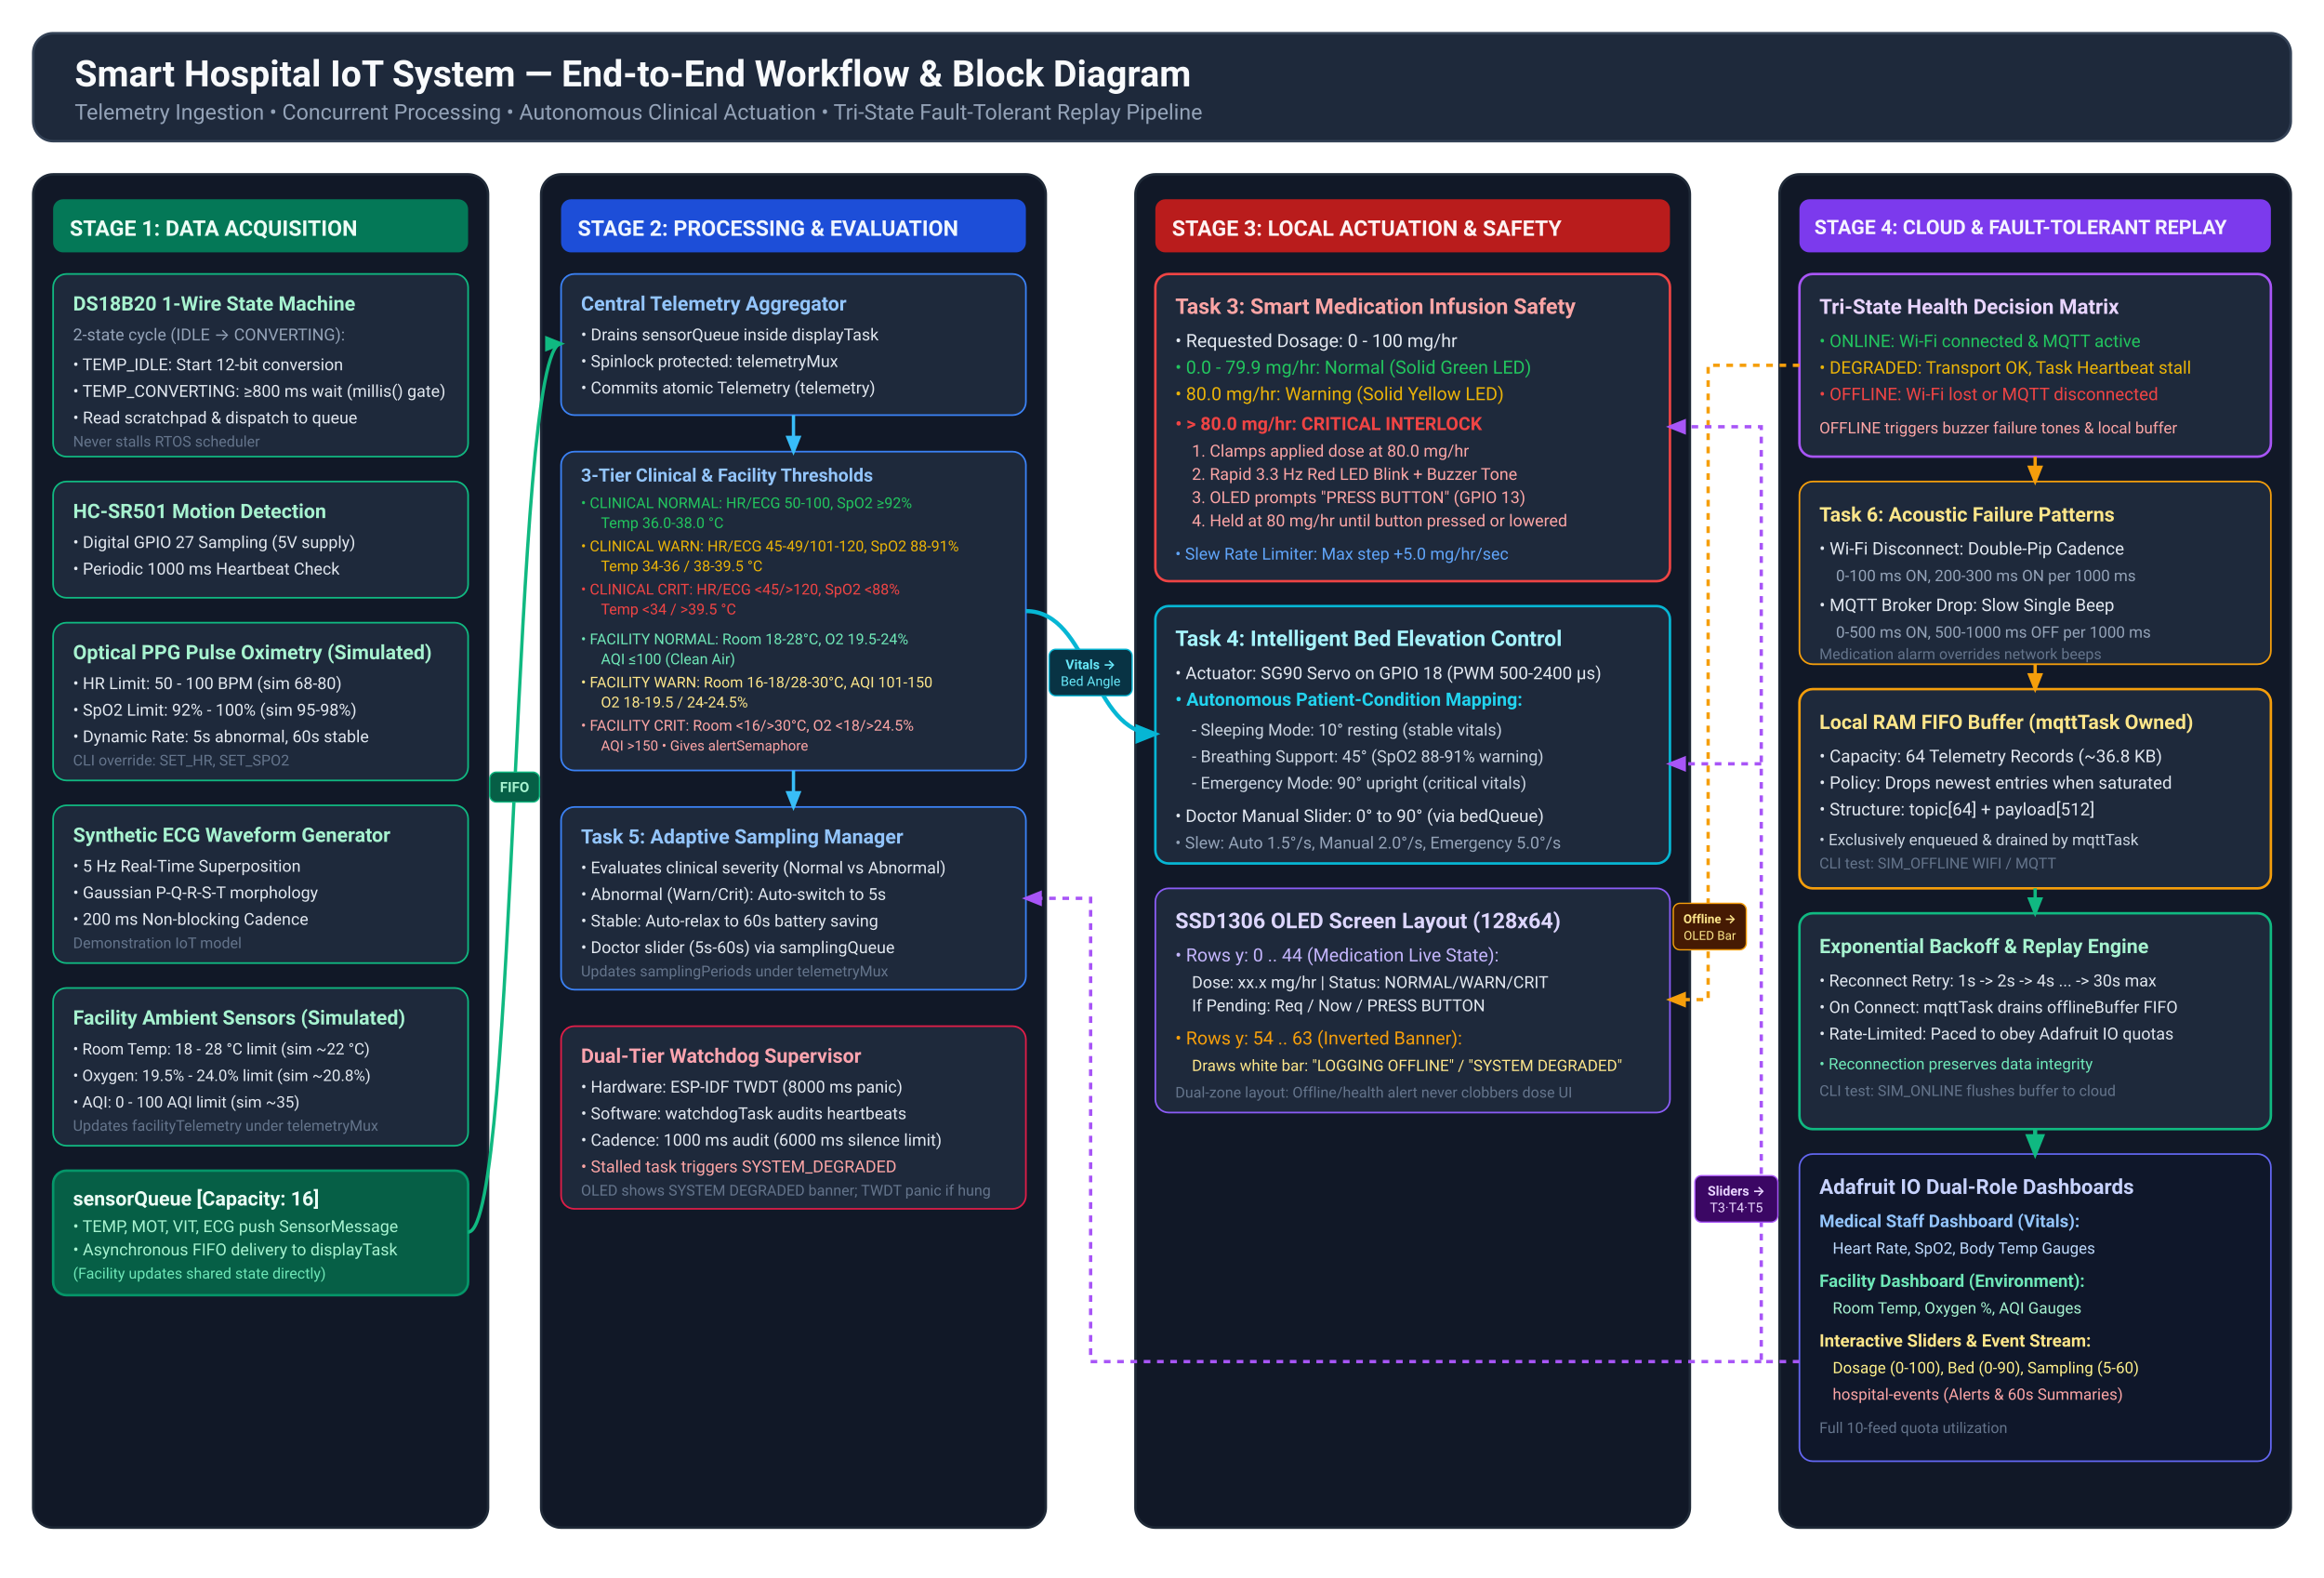
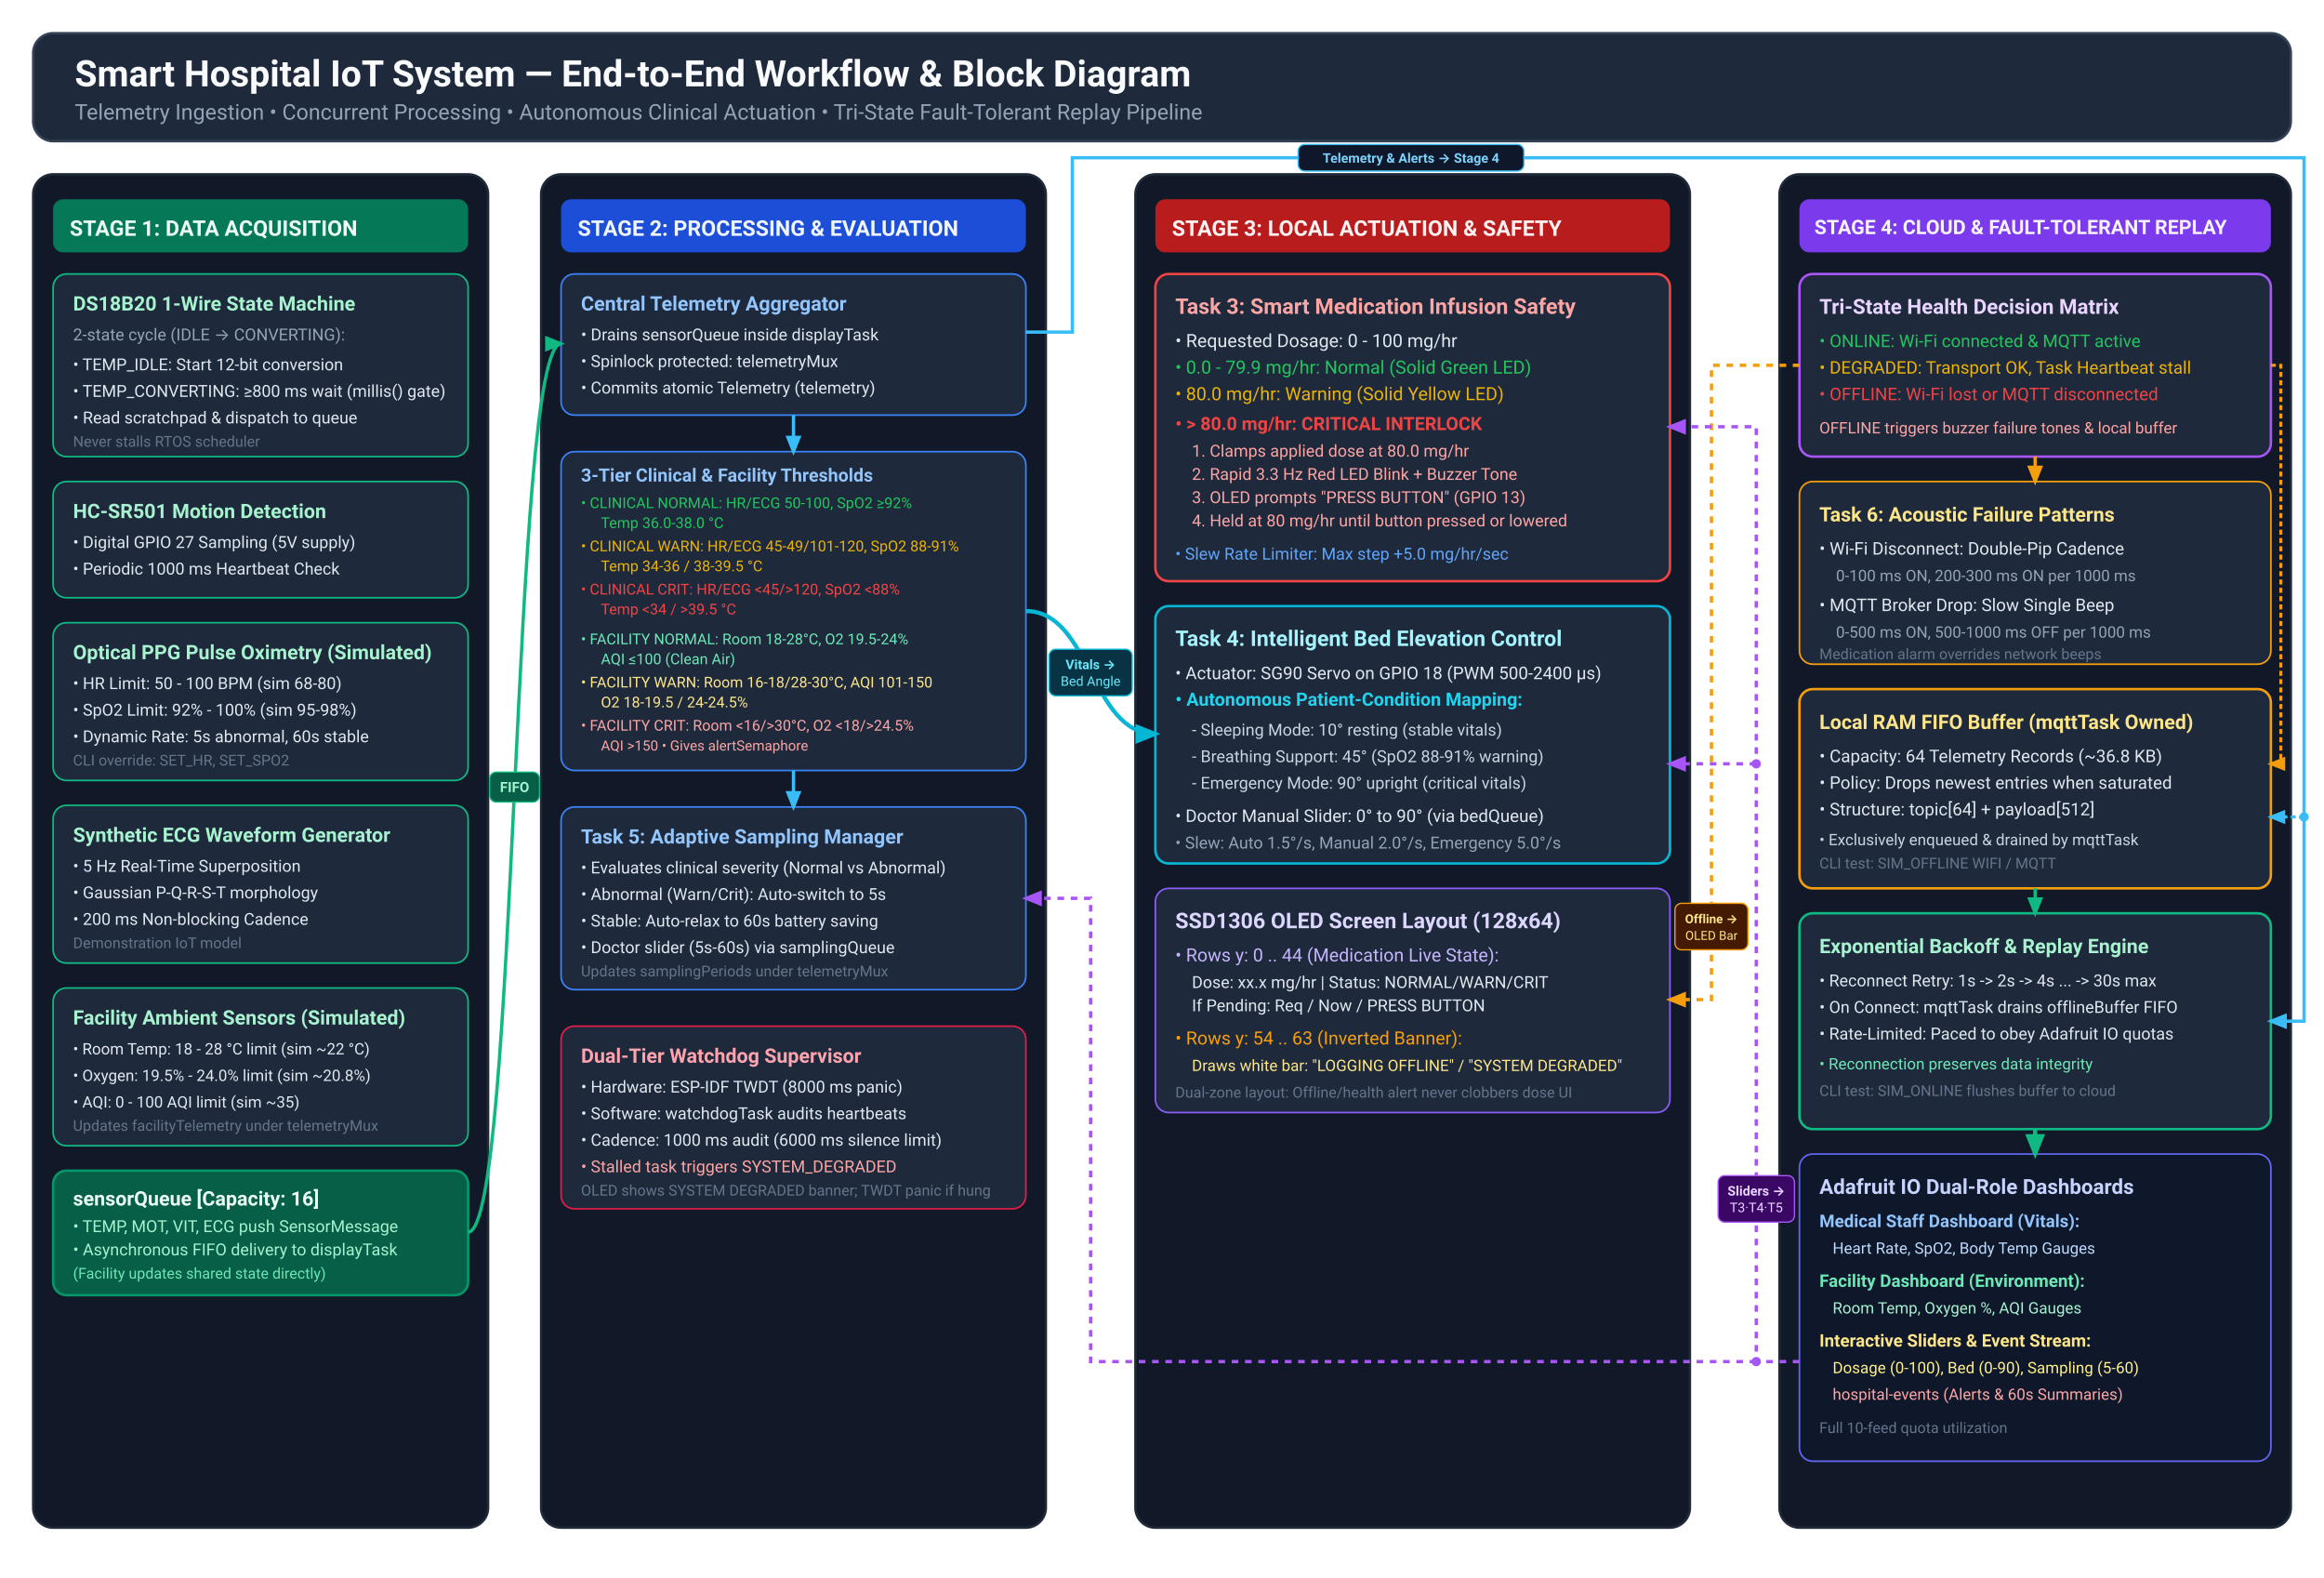
<svg xmlns="http://www.w3.org/2000/svg" viewBox="0 0 1400 950" width="1400" height="950" style="background:#0b1120; font-family:'Segoe UI', -apple-system, BlinkMacSystemFont, Roboto, sans-serif;">
  <defs>
    <linearGradient id="boxGrad1" x1="0%" y1="0%" x2="100%" y2="100%">
      <stop offset="0%" stop-color="#1e293b" />
      <stop offset="100%" stop-color="#0f172a" />
    </linearGradient>
    <linearGradient id="headerGrad" x1="0%" y1="0%" x2="100%" y2="0%">
      <stop offset="0%" stop-color="#1e3a8a" />
      <stop offset="100%" stop-color="#0f172a" />
    </linearGradient>
    <marker id="wfArrowBlue" viewBox="0 0 10 10" refX="8" refY="5" markerWidth="6" markerHeight="6" orient="auto-start-reverse">
      <path d="M 0 1 L 10 5 L 0 9 z" fill="#38bdf8" />
    </marker>
    <marker id="wfArrowGreen" viewBox="0 0 10 10" refX="8" refY="5" markerWidth="6" markerHeight="6" orient="auto-start-reverse">
      <path d="M 0 1 L 10 5 L 0 9 z" fill="#10b981" />
    </marker>
    <marker id="wfArrowAmber" viewBox="0 0 10 10" refX="8" refY="5" markerWidth="6" markerHeight="6" orient="auto-start-reverse">
      <path d="M 0 1 L 10 5 L 0 9 z" fill="#f59e0b" />
    </marker>
    <marker id="wfArrowCyan" viewBox="0 0 10 10" refX="8" refY="5" markerWidth="6" markerHeight="6" orient="auto-start-reverse">
      <path d="M 0 1 L 10 5 L 0 9 z" fill="#06b6d4" />
    </marker>
    <marker id="wfArrowPurple" viewBox="0 0 10 10" refX="8" refY="5" markerWidth="6" markerHeight="6" orient="auto-start-reverse">
      <path d="M 0 1 L 10 5 L 0 9 z" fill="#a855f7" />
    </marker>
  </defs>
  <rect x="20" y="20" width="1360" height="65" rx="12" fill="#1e293b" stroke="#334155" stroke-width="1.5" />
  <text x="45" y="52" fill="#f8fafc" font-size="22" font-weight="bold">Smart Hospital IoT System — End-to-End Workflow &amp; Block Diagram</text>
  <text x="45" y="72" fill="#94a3b8" font-size="13">Telemetry Ingestion • Concurrent Processing • Autonomous Clinical Actuation • Tri-State Fault-Tolerant Replay Pipeline</text>
  <rect x="20" y="105" width="274" height="815" rx="12" fill="#111827" stroke="#1f2937" stroke-width="1.5" />
  <rect x="32" y="120" width="250" height="32" rx="6" fill="#047857" />
  <text x="42" y="142" fill="#ecfdf5" font-size="13" font-weight="bold">STAGE 1: DATA ACQUISITION</text>
  <g transform="translate(32, 165)">
    <rect x="0" y="0" width="250" height="110" rx="8" fill="#1e293b" stroke="#10b981" stroke-width="1" />
    <text x="12" y="22" fill="#a7f3d0" font-size="12" font-weight="bold">DS18B20 1-Wire State Machine</text>
    <text x="12" y="40" fill="#94a3b8" font-size="10">2-state cycle (IDLE → CONVERTING):</text>
    <text x="12" y="58" fill="#e2e8f0" font-size="10">• TEMP_IDLE: Start 12-bit conversion</text>
    <text x="12" y="74" fill="#e2e8f0" font-size="10">• TEMP_CONVERTING: ≥800 ms wait (millis() gate)</text>
    <text x="12" y="90" fill="#e2e8f0" font-size="10">• Read scratchpad &amp; dispatch to queue</text>
    <text x="12" y="104" fill="#64748b" font-size="9">Never stalls RTOS scheduler</text>
    <rect x="0" y="125" width="250" height="70" rx="8" fill="#1e293b" stroke="#10b981" stroke-width="1" />
    <text x="12" y="147" fill="#a7f3d0" font-size="12" font-weight="bold">HC-SR501 Motion Detection</text>
    <text x="12" y="165" fill="#e2e8f0" font-size="10">• Digital GPIO 27 Sampling (5V supply)</text>
    <text x="12" y="181" fill="#e2e8f0" font-size="10">• Periodic 1000 ms Heartbeat Check</text>
    <rect x="0" y="210" width="250" height="95" rx="8" fill="#1e293b" stroke="#10b981" stroke-width="1" />
    <text x="12" y="232" fill="#a7f3d0" font-size="12" font-weight="bold">Optical PPG Pulse Oximetry (Simulated)</text>
    <text x="12" y="250" fill="#e2e8f0" font-size="10">• HR Limit: 50 - 100 BPM (sim 68-80)</text>
    <text x="12" y="266" fill="#e2e8f0" font-size="10">• SpO2 Limit: 92% - 100% (sim 95-98%)</text>
    <text x="12" y="282" fill="#e2e8f0" font-size="10">• Dynamic Rate: 5s abnormal, 60s stable</text>
    <text x="12" y="296" fill="#64748b" font-size="9">CLI override: SET_HR, SET_SPO2</text>
    <rect x="0" y="320" width="250" height="95" rx="8" fill="#1e293b" stroke="#10b981" stroke-width="1" />
    <text x="12" y="342" fill="#a7f3d0" font-size="12" font-weight="bold">Synthetic ECG Waveform Generator</text>
    <text x="12" y="360" fill="#e2e8f0" font-size="10">• 5 Hz Real-Time Superposition</text>
    <text x="12" y="376" fill="#e2e8f0" font-size="10">• Gaussian P-Q-R-S-T morphology</text>
    <text x="12" y="392" fill="#e2e8f0" font-size="10">• 200 ms Non-blocking Cadence</text>
    <text x="12" y="406" fill="#64748b" font-size="9">Demonstration IoT model</text>
    <rect x="0" y="430" width="250" height="95" rx="8" fill="#1e293b" stroke="#10b981" stroke-width="1" />
    <text x="12" y="452" fill="#a7f3d0" font-size="12" font-weight="bold">Facility Ambient Sensors (Simulated)</text>
    <text x="12" y="470" fill="#e2e8f0" font-size="9.5">• Room Temp: 18 - 28 °C limit (sim ~22 °C)</text>
    <text x="12" y="486" fill="#e2e8f0" font-size="9.5">• Oxygen: 19.5% - 24.0% limit (sim ~20.8%)</text>
    <text x="12" y="502" fill="#e2e8f0" font-size="9.5">• AQI: 0 - 100 AQI limit (sim ~35)</text>
    <text x="12" y="516" fill="#64748b" font-size="9">Updates facilityTelemetry under telemetryMux</text>
    <rect x="0" y="540" width="250" height="75" rx="8" fill="#065f46" stroke="#059669" stroke-width="1.5" />
    <text x="12" y="561" fill="#ecfdf5" font-size="12" font-weight="bold">sensorQueue [Capacity: 16]</text>
    <text x="12" y="577" fill="#a7f3d0" font-size="10">• TEMP, MOT, VIT, ECG push SensorMessage</text>
    <text x="12" y="591" fill="#a7f3d0" font-size="10">• Asynchronous FIFO delivery to displayTask</text>
    <text x="12" y="605" fill="#6ee7b7" font-size="9">(Facility updates shared state directly)</text>
  </g>
  <rect x="326" y="105" width="304" height="815" rx="12" fill="#111827" stroke="#1f2937" stroke-width="1.5" />
  <rect x="338" y="120" width="280" height="32" rx="6" fill="#1d4ed8" />
  <text x="348" y="142" fill="#eff6ff" font-size="13" font-weight="bold">STAGE 2: PROCESSING &amp; EVALUATION</text>
  <g transform="translate(338, 165)">
    <rect x="0" y="0" width="280" height="85" rx="8" fill="#1e293b" stroke="#3b82f6" stroke-width="1" />
    <text x="12" y="22" fill="#93c5fd" font-size="12" font-weight="bold">Central Telemetry Aggregator</text>
    <text x="12" y="40" fill="#e2e8f0" font-size="10">• Drains sensorQueue inside displayTask</text>
    <text x="12" y="56" fill="#e2e8f0" font-size="10">• Spinlock protected: telemetryMux</text>
    <text x="12" y="72" fill="#e2e8f0" font-size="10">• Commits atomic Telemetry (telemetry)</text>
    <rect x="0" y="107" width="280" height="192" rx="8" fill="#1e293b" stroke="#3b82f6" stroke-width="1" />
    <text x="12" y="125" fill="#93c5fd" font-size="11" font-weight="bold">3-Tier Clinical &amp; Facility Thresholds</text>
    <text x="12" y="141" fill="#22c55e" font-size="9">• CLINICAL NORMAL: HR/ECG 50-100, SpO2 ≥92%</text>
    <text x="24" y="153" fill="#22c55e" font-size="9">Temp 36.0-38.0 °C</text>
    <text x="12" y="167" fill="#eab308" font-size="9">• CLINICAL WARN: HR/ECG 45-49/101-120, SpO2 88-91%</text>
    <text x="24" y="179" fill="#eab308" font-size="9">Temp 34-36 / 38-39.5 °C</text>
    <text x="12" y="193" fill="#ef4444" font-size="9">• CLINICAL CRIT: HR/ECG &lt;45/&gt;120, SpO2 &lt;88%</text>
    <text x="24" y="205" fill="#ef4444" font-size="9">Temp &lt;34 / &gt;39.5 °C</text>
    <text x="12" y="223" fill="#6ee7b7" font-size="9">• FACILITY NORMAL: Room 18-28°C, O2 19.5-24%</text>
    <text x="24" y="235" fill="#6ee7b7" font-size="9">AQI ≤100 (Clean Air)</text>
    <text x="12" y="249" fill="#fde68a" font-size="9">• FACILITY WARN: Room 16-18/28-30°C, AQI 101-150</text>
    <text x="24" y="261" fill="#fde68a" font-size="9">O2 18-19.5 / 24-24.5%</text>
    <text x="12" y="275" fill="#fca5a5" font-size="9">• FACILITY CRIT: Room &lt;16/&gt;30°C, O2 &lt;18/&gt;24.5%</text>
    <text x="24" y="287" fill="#fca5a5" font-size="8.5">AQI &gt;150 • Gives alertSemaphore</text>
    <rect x="0" y="321" width="280" height="110" rx="8" fill="#1e293b" stroke="#3b82f6" stroke-width="1" />
    <text x="12" y="343" fill="#93c5fd" font-size="12" font-weight="bold">Task 5: Adaptive Sampling Manager</text>
    <text x="12" y="361" fill="#e2e8f0" font-size="10">• Evaluates clinical severity (Normal vs Abnormal)</text>
    <text x="12" y="377" fill="#e2e8f0" font-size="10">• Abnormal (Warn/Crit): Auto-switch to 5s</text>
    <text x="12" y="393" fill="#e2e8f0" font-size="10">• Stable: Auto-relax to 60s battery saving</text>
    <text x="12" y="409" fill="#e2e8f0" font-size="10">• Doctor slider (5s-60s) via samplingQueue</text>
    <text x="12" y="423" fill="#64748b" font-size="9">Updates samplingPeriods under telemetryMux</text>
    <rect x="0" y="453" width="280" height="110" rx="8" fill="#1e293b" stroke="#e11d48" stroke-width="1" />
    <text x="12" y="475" fill="#fda4af" font-size="12" font-weight="bold">Dual-Tier Watchdog Supervisor</text>
    <text x="12" y="493" fill="#e2e8f0" font-size="10">• Hardware: ESP-IDF TWDT (8000 ms panic)</text>
    <text x="12" y="509" fill="#e2e8f0" font-size="10">• Software: watchdogTask audits heartbeats</text>
    <text x="12" y="525" fill="#e2e8f0" font-size="10">• Cadence: 1000 ms audit (6000 ms silence limit)</text>
    <text x="12" y="541" fill="#fca5a5" font-size="10">• Stalled task triggers SYSTEM_DEGRADED</text>
    <text x="12" y="555" fill="#64748b" font-size="9">OLED shows SYSTEM DEGRADED banner; TWDT panic if hung</text>
  </g>
  <rect x="684" y="105" width="334" height="815" rx="12" fill="#111827" stroke="#1f2937" stroke-width="1.5" />
  <rect x="696" y="120" width="310" height="32" rx="6" fill="#b91c1c" />
  <text x="706" y="142" fill="#fef2f2" font-size="13" font-weight="bold">STAGE 3: LOCAL ACTUATION &amp; SAFETY</text>
  <g transform="translate(696, 165)">
    <rect x="0" y="0" width="310" height="185" rx="8" fill="#1e293b" stroke="#ef4444" stroke-width="1.5" />
    <text x="12" y="24" fill="#fca5a5" font-size="13" font-weight="bold">Task 3: Smart Medication Infusion Safety</text>
    <text x="12" y="44" fill="#e2e8f0" font-size="11">• Requested Dosage: 0 - 100 mg/hr</text>
    <text x="12" y="60" fill="#22c55e" font-size="11">• 0.0 - 79.9 mg/hr: Normal (Solid Green LED)</text>
    <text x="12" y="76" fill="#eab308" font-size="11">• 80.0 mg/hr: Warning (Solid Yellow LED)</text>
    <text x="12" y="94" fill="#ef4444" font-size="11" font-weight="bold">• &gt; 80.0 mg/hr: CRITICAL INTERLOCK</text>
    <text x="22" y="110" fill="#fca5a5" font-size="10">1. Clamps applied dose at 80.0 mg/hr</text>
    <text x="22" y="124" fill="#fca5a5" font-size="10">2. Rapid 3.3 Hz Red LED Blink + Buzzer Tone</text>
    <text x="22" y="138" fill="#fca5a5" font-size="10">3. OLED prompts "PRESS BUTTON" (GPIO 13)</text>
    <text x="22" y="152" fill="#fca5a5" font-size="10">4. Held at 80 mg/hr until button pressed or lowered</text>
    <text x="12" y="172" fill="#60a5fa" font-size="10">• Slew Rate Limiter: Max step +5.0 mg/hr/sec</text>
    <rect x="0" y="200" width="310" height="155" rx="8" fill="#1e293b" stroke="#06b6d4" stroke-width="1.5" />
    <text x="12" y="224" fill="#a5f3fc" font-size="13" font-weight="bold">Task 4: Intelligent Bed Elevation Control</text>
    <text x="12" y="244" fill="#e2e8f0" font-size="10.5">• Actuator: SG90 Servo on GPIO 18 (PWM 500-2400 μs)</text>
    <text x="12" y="260" fill="#22d3ee" font-size="11" font-weight="bold">• Autonomous Patient-Condition Mapping:</text>
    <text x="22" y="278" fill="#cbd5e1" font-size="10">- Sleeping Mode: 10° resting (stable vitals)</text>
    <text x="22" y="294" fill="#cbd5e1" font-size="10">- Breathing Support: 45° (SpO2 88-91% warning)</text>
    <text x="22" y="310" fill="#cbd5e1" font-size="10">- Emergency Mode: 90° upright (critical vitals)</text>
    <text x="12" y="330" fill="#e2e8f0" font-size="10.5">• Doctor Manual Slider: 0° to 90° (via bedQueue)</text>
    <text x="12" y="346" fill="#94a3b8" font-size="10">• Slew: Auto 1.5°/s, Manual 2.0°/s, Emergency 5.0°/s</text>
    <rect x="0" y="370" width="310" height="135" rx="8" fill="#1e293b" stroke="#8b5cf6" stroke-width="1" />
    <text x="12" y="394" fill="#ddd6fe" font-size="13" font-weight="bold">SSD1306 OLED Screen Layout (128x64)</text>
    <text x="12" y="414" fill="#c4b5fd" font-size="11">• Rows y: 0 .. 44 (Medication Live State):</text>
    <text x="22" y="430" fill="#e2e8f0" font-size="10">Dose: xx.x mg/hr | Status: NORMAL/WARN/CRIT</text>
    <text x="22" y="444" fill="#e2e8f0" font-size="10">If Pending: Req / Now / PRESS BUTTON</text>
    <text x="12" y="464" fill="#f59e0b" font-size="11">• Rows y: 54 .. 63 (Inverted Banner):</text>
    <text x="22" y="480" fill="#fde68a" font-size="9.5">Draws white bar: "LOGGING OFFLINE" / "SYSTEM DEGRADED"</text>
    <text x="12" y="496" fill="#64748b" font-size="9">Dual-zone layout: Offline/health alert never clobbers dose UI</text>
  </g>
  <rect x="1072" y="105" width="308" height="815" rx="12" fill="#111827" stroke="#1f2937" stroke-width="1.5" />
  <rect x="1084" y="120" width="284" height="32" rx="6" fill="#7c3aed" />
  <text x="1093" y="141" fill="#f5f3ff" font-size="12" font-weight="bold">STAGE 4: CLOUD &amp; FAULT-TOLERANT REPLAY</text>
  <g transform="translate(1084, 165)">
    <rect x="0" y="0" width="284" height="110" rx="8" fill="#1e293b" stroke="#a855f7" stroke-width="1.5" />
    <text x="12" y="24" fill="#e9d5ff" font-size="12.5" font-weight="bold">Tri-State Health Decision Matrix</text>
    <text x="12" y="44" fill="#22c55e" font-size="10.5">• ONLINE: Wi-Fi connected &amp; MQTT active</text>
    <text x="12" y="60" fill="#eab308" font-size="10.5">• DEGRADED: Transport OK, Task Heartbeat stall</text>
    <text x="12" y="76" fill="#ef4444" font-size="10.5">• OFFLINE: Wi-Fi lost or MQTT disconnected</text>
    <text x="12" y="96" fill="#fca5a5" font-size="9.5">OFFLINE triggers buzzer failure tones &amp; local buffer</text>
    <rect x="0" y="125" width="284" height="110" rx="8" fill="#1e293b" stroke="#f59e0b" stroke-width="1" />
    <text x="12" y="149" fill="#fde68a" font-size="12" font-weight="bold">Task 6: Acoustic Failure Patterns</text>
    <text x="12" y="169" fill="#e2e8f0" font-size="10.5">• Wi-Fi Disconnect: Double-Pip Cadence</text>
    <text x="22" y="185" fill="#94a3b8" font-size="9.5">0-100 ms ON, 200-300 ms ON per 1000 ms</text>
    <text x="12" y="203" fill="#e2e8f0" font-size="10.5">• MQTT Broker Drop: Slow Single Beep</text>
    <text x="22" y="219" fill="#94a3b8" font-size="9.5">0-500 ms ON, 500-1000 ms OFF per 1000 ms</text>
    <text x="12" y="232" fill="#64748b" font-size="9">Medication alarm overrides network beeps</text>
    <rect x="0" y="250" width="284" height="120" rx="8" fill="#1e293b" stroke="#f59e0b" stroke-width="1.5" />
    <text x="12" y="274" fill="#fde68a" font-size="12" font-weight="bold">Local RAM FIFO Buffer (mqttTask Owned)</text>
    <text x="12" y="294" fill="#e2e8f0" font-size="10.5">• Capacity: 64 Telemetry Records (~36.8 KB)</text>
    <text x="12" y="310" fill="#e2e8f0" font-size="10.5">• Policy: Drops newest entries when saturated</text>
    <text x="12" y="326" fill="#e2e8f0" font-size="10.5">• Structure: topic[64] + payload[512]</text>
    <text x="12" y="344" fill="#cbd5e1" font-size="9.5">• Exclusively enqueued &amp; drained by mqttTask</text>
    <text x="12" y="358" fill="#64748b" font-size="9">CLI test: SIM_OFFLINE WIFI / MQTT</text>
    <rect x="0" y="385" width="284" height="130" rx="8" fill="#1e293b" stroke="#10b981" stroke-width="1.5" />
    <text x="12" y="409" fill="#a7f3d0" font-size="12" font-weight="bold">Exponential Backoff &amp; Replay Engine</text>
    <text x="12" y="429" fill="#e2e8f0" font-size="10">• Reconnect Retry: 1s -&gt; 2s -&gt; 4s ... -&gt; 30s max</text>
    <text x="12" y="445" fill="#e2e8f0" font-size="10">• On Connect: mqttTask drains offlineBuffer FIFO</text>
    <text x="12" y="461" fill="#e2e8f0" font-size="10">• Rate-Limited: Paced to obey Adafruit IO quotas</text>
    <text x="12" y="479" fill="#6ee7b7" font-size="9.5">• Reconnection preserves data integrity</text>
    <text x="12" y="495" fill="#64748b" font-size="9">CLI test: SIM_ONLINE flushes buffer to cloud</text>
    <rect x="0" y="530" width="284" height="185" rx="8" fill="#0f172a" stroke="#6366f1" stroke-width="1" />
    <text x="12" y="554" fill="#c7d2fe" font-size="12.5" font-weight="bold">Adafruit IO Dual-Role Dashboards</text>
    <text x="12" y="574" fill="#93c5fd" font-size="10.5" font-weight="bold">Medical Staff Dashboard (Vitals):</text>
    <text x="20" y="590" fill="#bfdbfe" font-size="9.5">Heart Rate, SpO2, Body Temp Gauges</text>
    <text x="12" y="610" fill="#6ee7b7" font-size="10.5" font-weight="bold">Facility Dashboard (Environment):</text>
    <text x="20" y="626" fill="#a7f3d0" font-size="9.5">Room Temp, Oxygen %, AQI Gauges</text>
    <text x="12" y="646" fill="#fde68a" font-size="10.5" font-weight="bold">Interactive Sliders &amp; Event Stream:</text>
    <text x="20" y="662" fill="#fef08a" font-size="9.5">Dosage (0-100), Bed (0-90), Sampling (5-60)</text>
    <text x="20" y="678" fill="#fca5a5" font-size="9.5">hospital-events (Alerts &amp; 60s Summaries)</text>
    <text x="12" y="698" fill="#64748b" font-size="9">Full 10-feed quota utilization</text>
  </g>
  <path d="M 282 742 C 312 742, 308 207, 338 207" stroke="#10b981" stroke-width="2" fill="none" marker-end="url(#wfArrowGreen)" />
  <rect x="295" y="465" width="30" height="18" rx="4" fill="#065f46" stroke="#10b981" stroke-width="0.8" />
  <text x="310" y="477" text-anchor="middle" fill="#a7f3d0" font-size="8.5" font-weight="bold">FIFO</text>
  <path d="M 478 250 L 478 272" stroke="#38bdf8" stroke-width="2" fill="none" marker-end="url(#wfArrowBlue)" />
  <path d="M 478 464 L 478 486" stroke="#38bdf8" stroke-width="2" fill="none" marker-end="url(#wfArrowBlue)" />
  <path d="M 618 368 C 657 368, 657 442, 696 442" stroke="#06b6d4" stroke-width="2.5" fill="none" marker-end="url(#wfArrowCyan)" />
  <rect x="632" y="391" width="50" height="28" rx="4" fill="#083344" stroke="#06b6d4" stroke-width="0.8" />
  <text x="657" y="403" text-anchor="middle" fill="#67e8f9" font-size="8" font-weight="bold">Vitals →</text>
  <text x="657" y="413" text-anchor="middle" fill="#67e8f9" font-size="8">Bed Angle</text>
  <path d="M 1226 275 L 1226 290" stroke="#f59e0b" stroke-width="2" fill="none" marker-end="url(#wfArrowAmber)" />
-   <path d="M 1226 400 L 1226 415" stroke="#f59e0b" stroke-width="2" fill="none" marker-end="url(#wfArrowAmber)" />
+   <path d="M 1368 220 L 1374 220 L 1374 460 L 1368 460" stroke="#f59e0b" stroke-width="1.8" stroke-dasharray="3,2" fill="none" marker-end="url(#wfArrowAmber)" />
  <path d="M 1226 535 L 1226 550" stroke="#10b981" stroke-width="2" fill="none" marker-end="url(#wfArrowGreen)" />
  <path d="M 1226 680 L 1226 695" stroke="#10b981" stroke-width="2.5" fill="none" marker-end="url(#wfArrowGreen)" />
-   <path d="M 1084 220 L 1029 220 L 1029 602 L 1006 602" stroke="#f59e0b" stroke-width="2" stroke-dasharray="4,4" fill="none" marker-end="url(#wfArrowAmber)" />
-   <rect x="1008" y="544" width="44" height="28" rx="4" fill="#451a03" stroke="#f59e0b" stroke-width="0.8" />
-   <text x="1030" y="556" text-anchor="middle" fill="#fde68a" font-size="7.5" font-weight="bold">Offline →</text>
-   <text x="1030" y="566" text-anchor="middle" fill="#fde68a" font-size="7.5">OLED Bar</text>
-   <path d="M 1084 820 L 1061 820 L 1061 257 L 1006 257" stroke="#a855f7" stroke-width="2" stroke-dasharray="4,4" fill="none" marker-end="url(#wfArrowPurple)" />
-   <path d="M 1061 460 L 1006 460" stroke="#a855f7" stroke-width="2" stroke-dasharray="4,4" fill="none" marker-end="url(#wfArrowPurple)" />
-   <path d="M 1061 820 L 657 820 L 657 541 L 618 541" stroke="#a855f7" stroke-width="2" stroke-dasharray="4,4" fill="none" marker-end="url(#wfArrowPurple)" />
-   <rect x="1021" y="708" width="50" height="28" rx="4" fill="#3b0764" stroke="#a855f7" stroke-width="0.8" />
-   <text x="1046" y="720" text-anchor="middle" fill="#e9d5ff" font-size="8" font-weight="bold">Sliders →</text>
-   <text x="1046" y="730" text-anchor="middle" fill="#e9d5ff" font-size="8">T3·T4·T5</text>
+   <path d="M 618 200 L 646 200 L 646 95 L 1388 95 L 1388 615 L 1368 615" stroke="#38bdf8" stroke-width="2" fill="none" marker-end="url(#wfArrowBlue)" />
+   <path d="M 1388 492 L 1368 492" stroke="#38bdf8" stroke-width="1.8" stroke-dasharray="3,2" fill="none" marker-end="url(#wfArrowBlue)" />
+   <circle cx="1388" cy="492" r="2.8" fill="#38bdf8" />
+   <rect x="782" y="87" width="136" height="16" rx="4" fill="#0f172a" stroke="#38bdf8" stroke-width="0.8" />
+   <text x="850" y="98" text-anchor="middle" fill="#7dd3fc" font-size="8" font-weight="bold">Telemetry &amp; Alerts → Stage 4</text>
+   <path d="M 1084 220 L 1031 220 L 1031 602 L 1006 602" stroke="#f59e0b" stroke-width="2" stroke-dasharray="4,4" fill="none" marker-end="url(#wfArrowAmber)" />
+   <rect x="1009" y="544" width="44" height="28" rx="4" fill="#451a03" stroke="#f59e0b" stroke-width="0.8" />
+   <text x="1031" y="556" text-anchor="middle" fill="#fde68a" font-size="7.5" font-weight="bold">Offline →</text>
+   <text x="1031" y="566" text-anchor="middle" fill="#fde68a" font-size="7.5">OLED Bar</text>
+   <path d="M 1084 820 L 1058 820 L 1058 257 L 1006 257" stroke="#a855f7" stroke-width="2" stroke-dasharray="4,4" fill="none" marker-end="url(#wfArrowPurple)" />
+   <path d="M 1058 460 L 1006 460" stroke="#a855f7" stroke-width="2" stroke-dasharray="4,4" fill="none" marker-end="url(#wfArrowPurple)" />
+   <circle cx="1058" cy="460" r="2.8" fill="#a855f7" />
+   <path d="M 1058 820 L 657 820 L 657 541 L 618 541" stroke="#a855f7" stroke-width="2" stroke-dasharray="4,4" fill="none" marker-end="url(#wfArrowPurple)" />
+   <circle cx="1058" cy="820" r="2.8" fill="#a855f7" />
+   <rect x="1035" y="708" width="46" height="28" rx="4" fill="#3b0764" stroke="#a855f7" stroke-width="0.8" />
+   <text x="1058" y="720" text-anchor="middle" fill="#e9d5ff" font-size="8" font-weight="bold">Sliders →</text>
+   <text x="1058" y="730" text-anchor="middle" fill="#e9d5ff" font-size="8">T3·T4·T5</text>
</svg>
